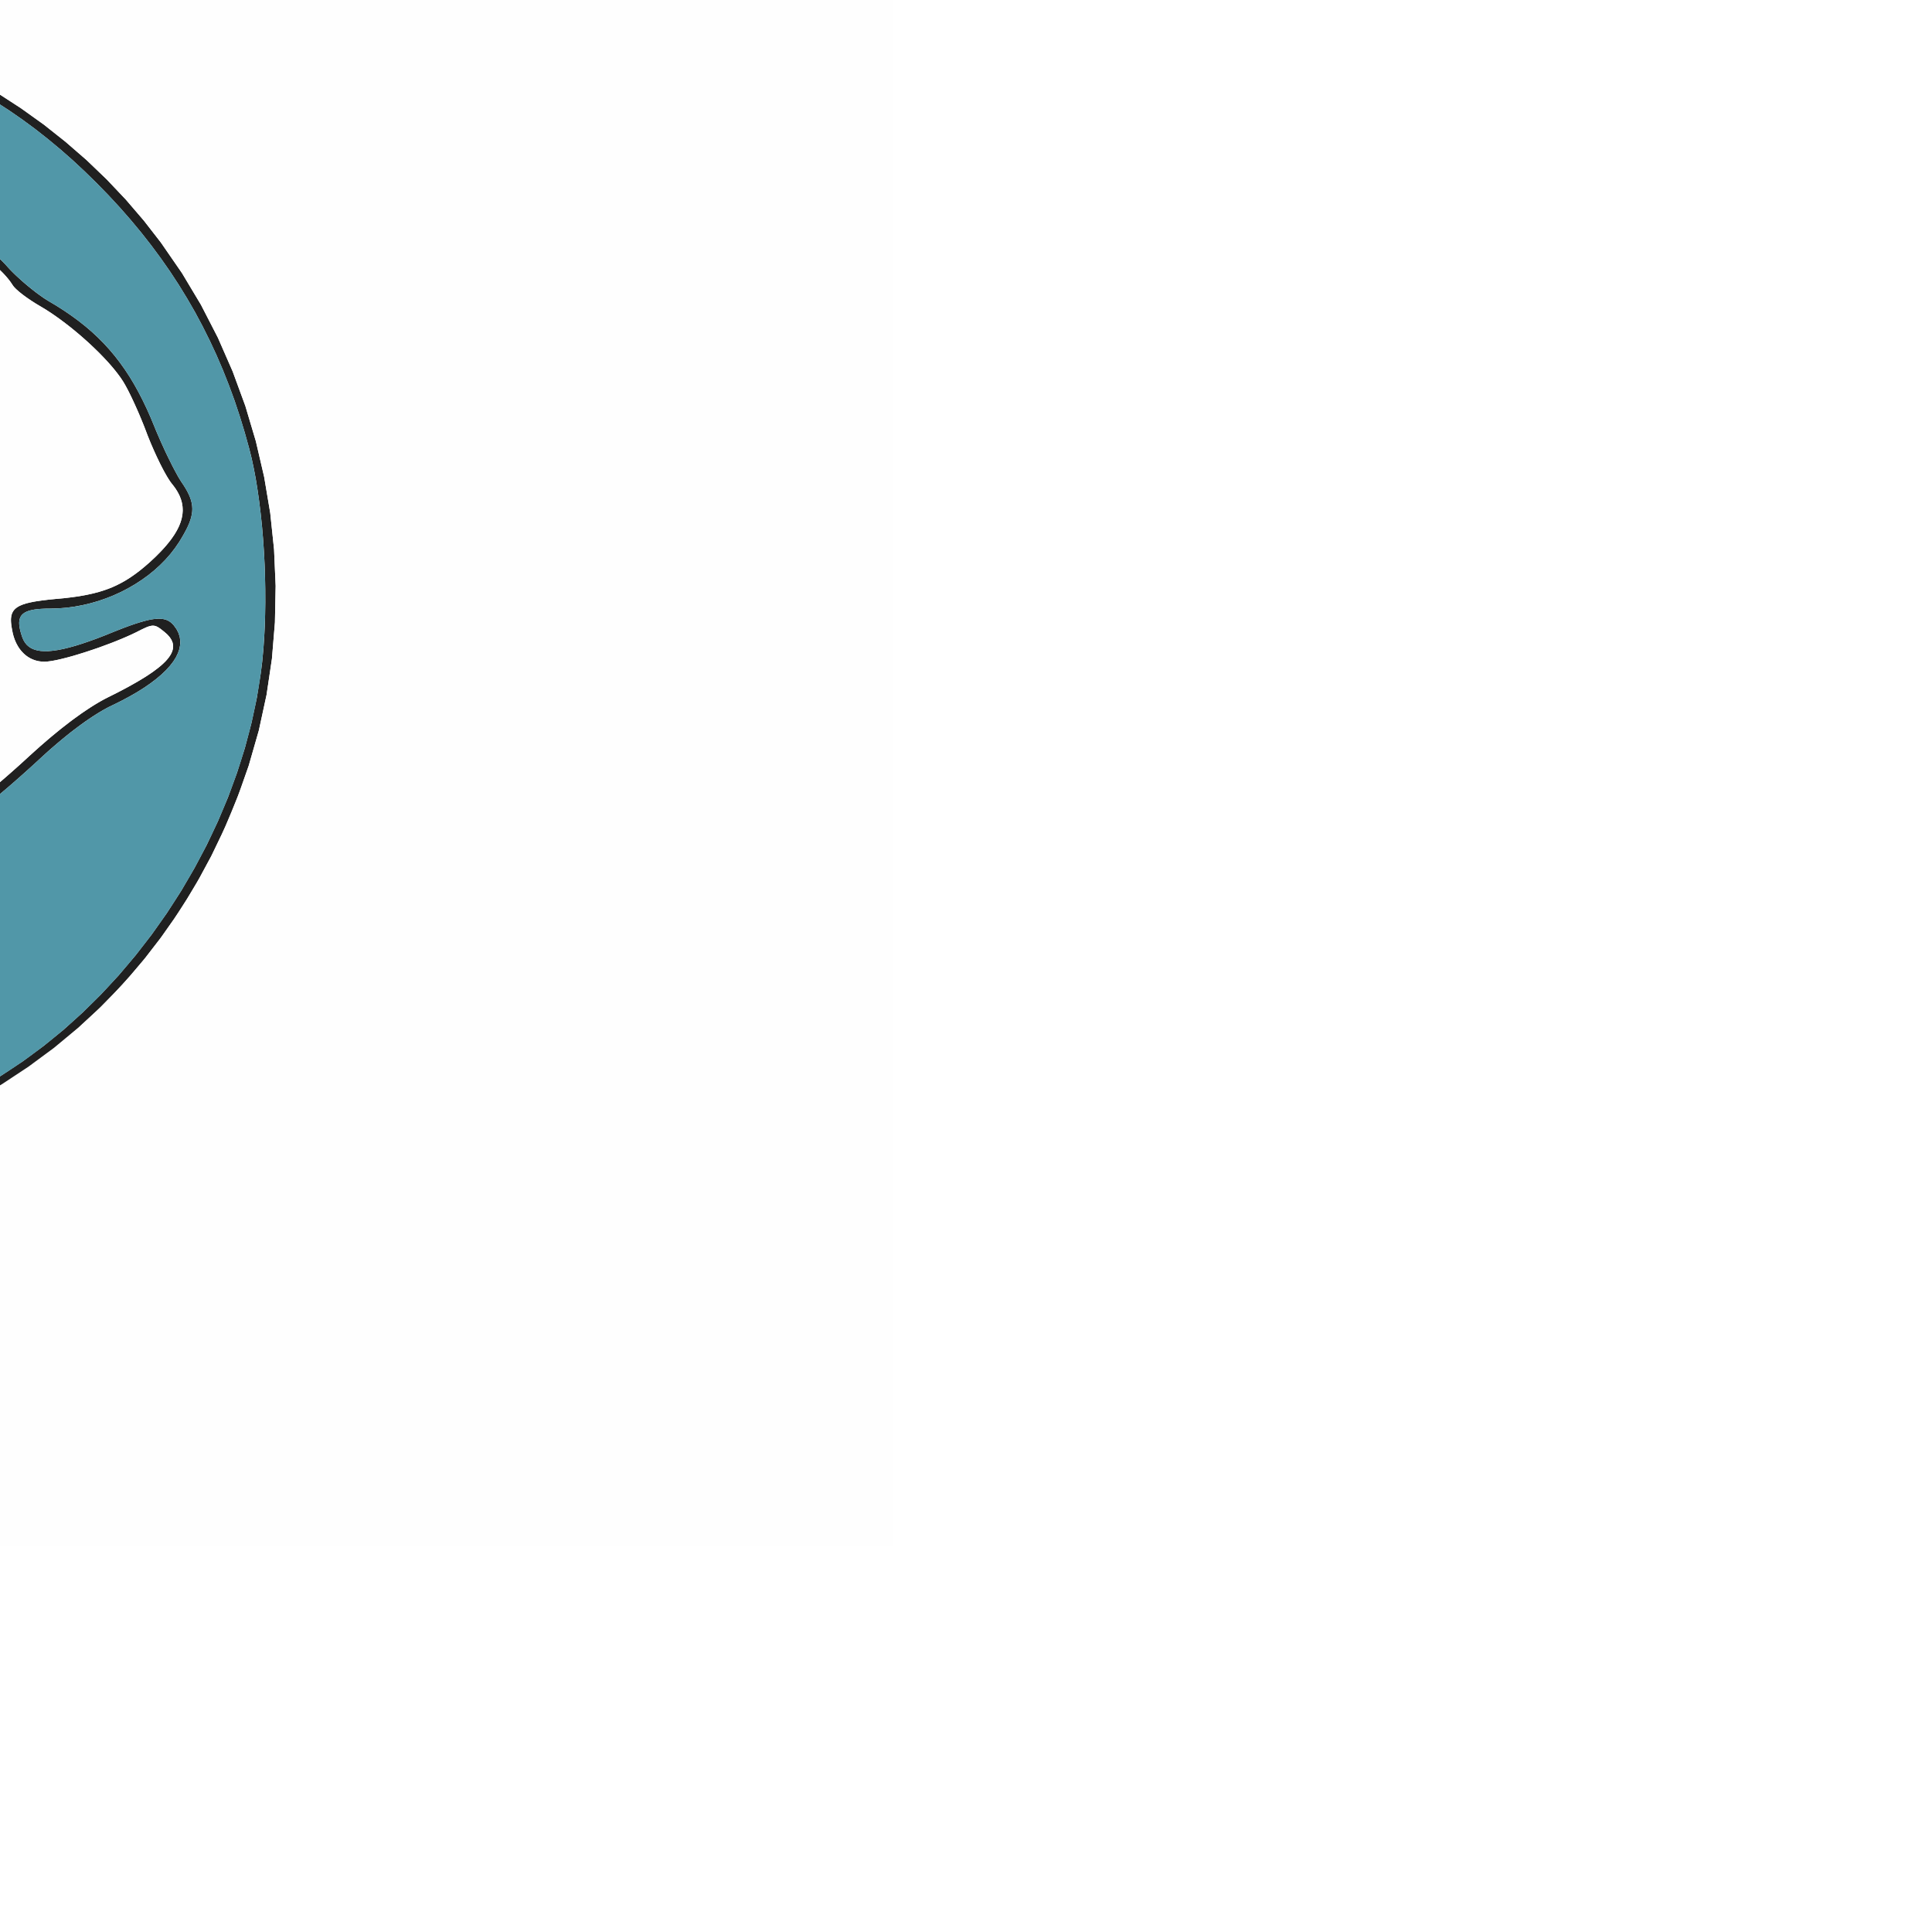
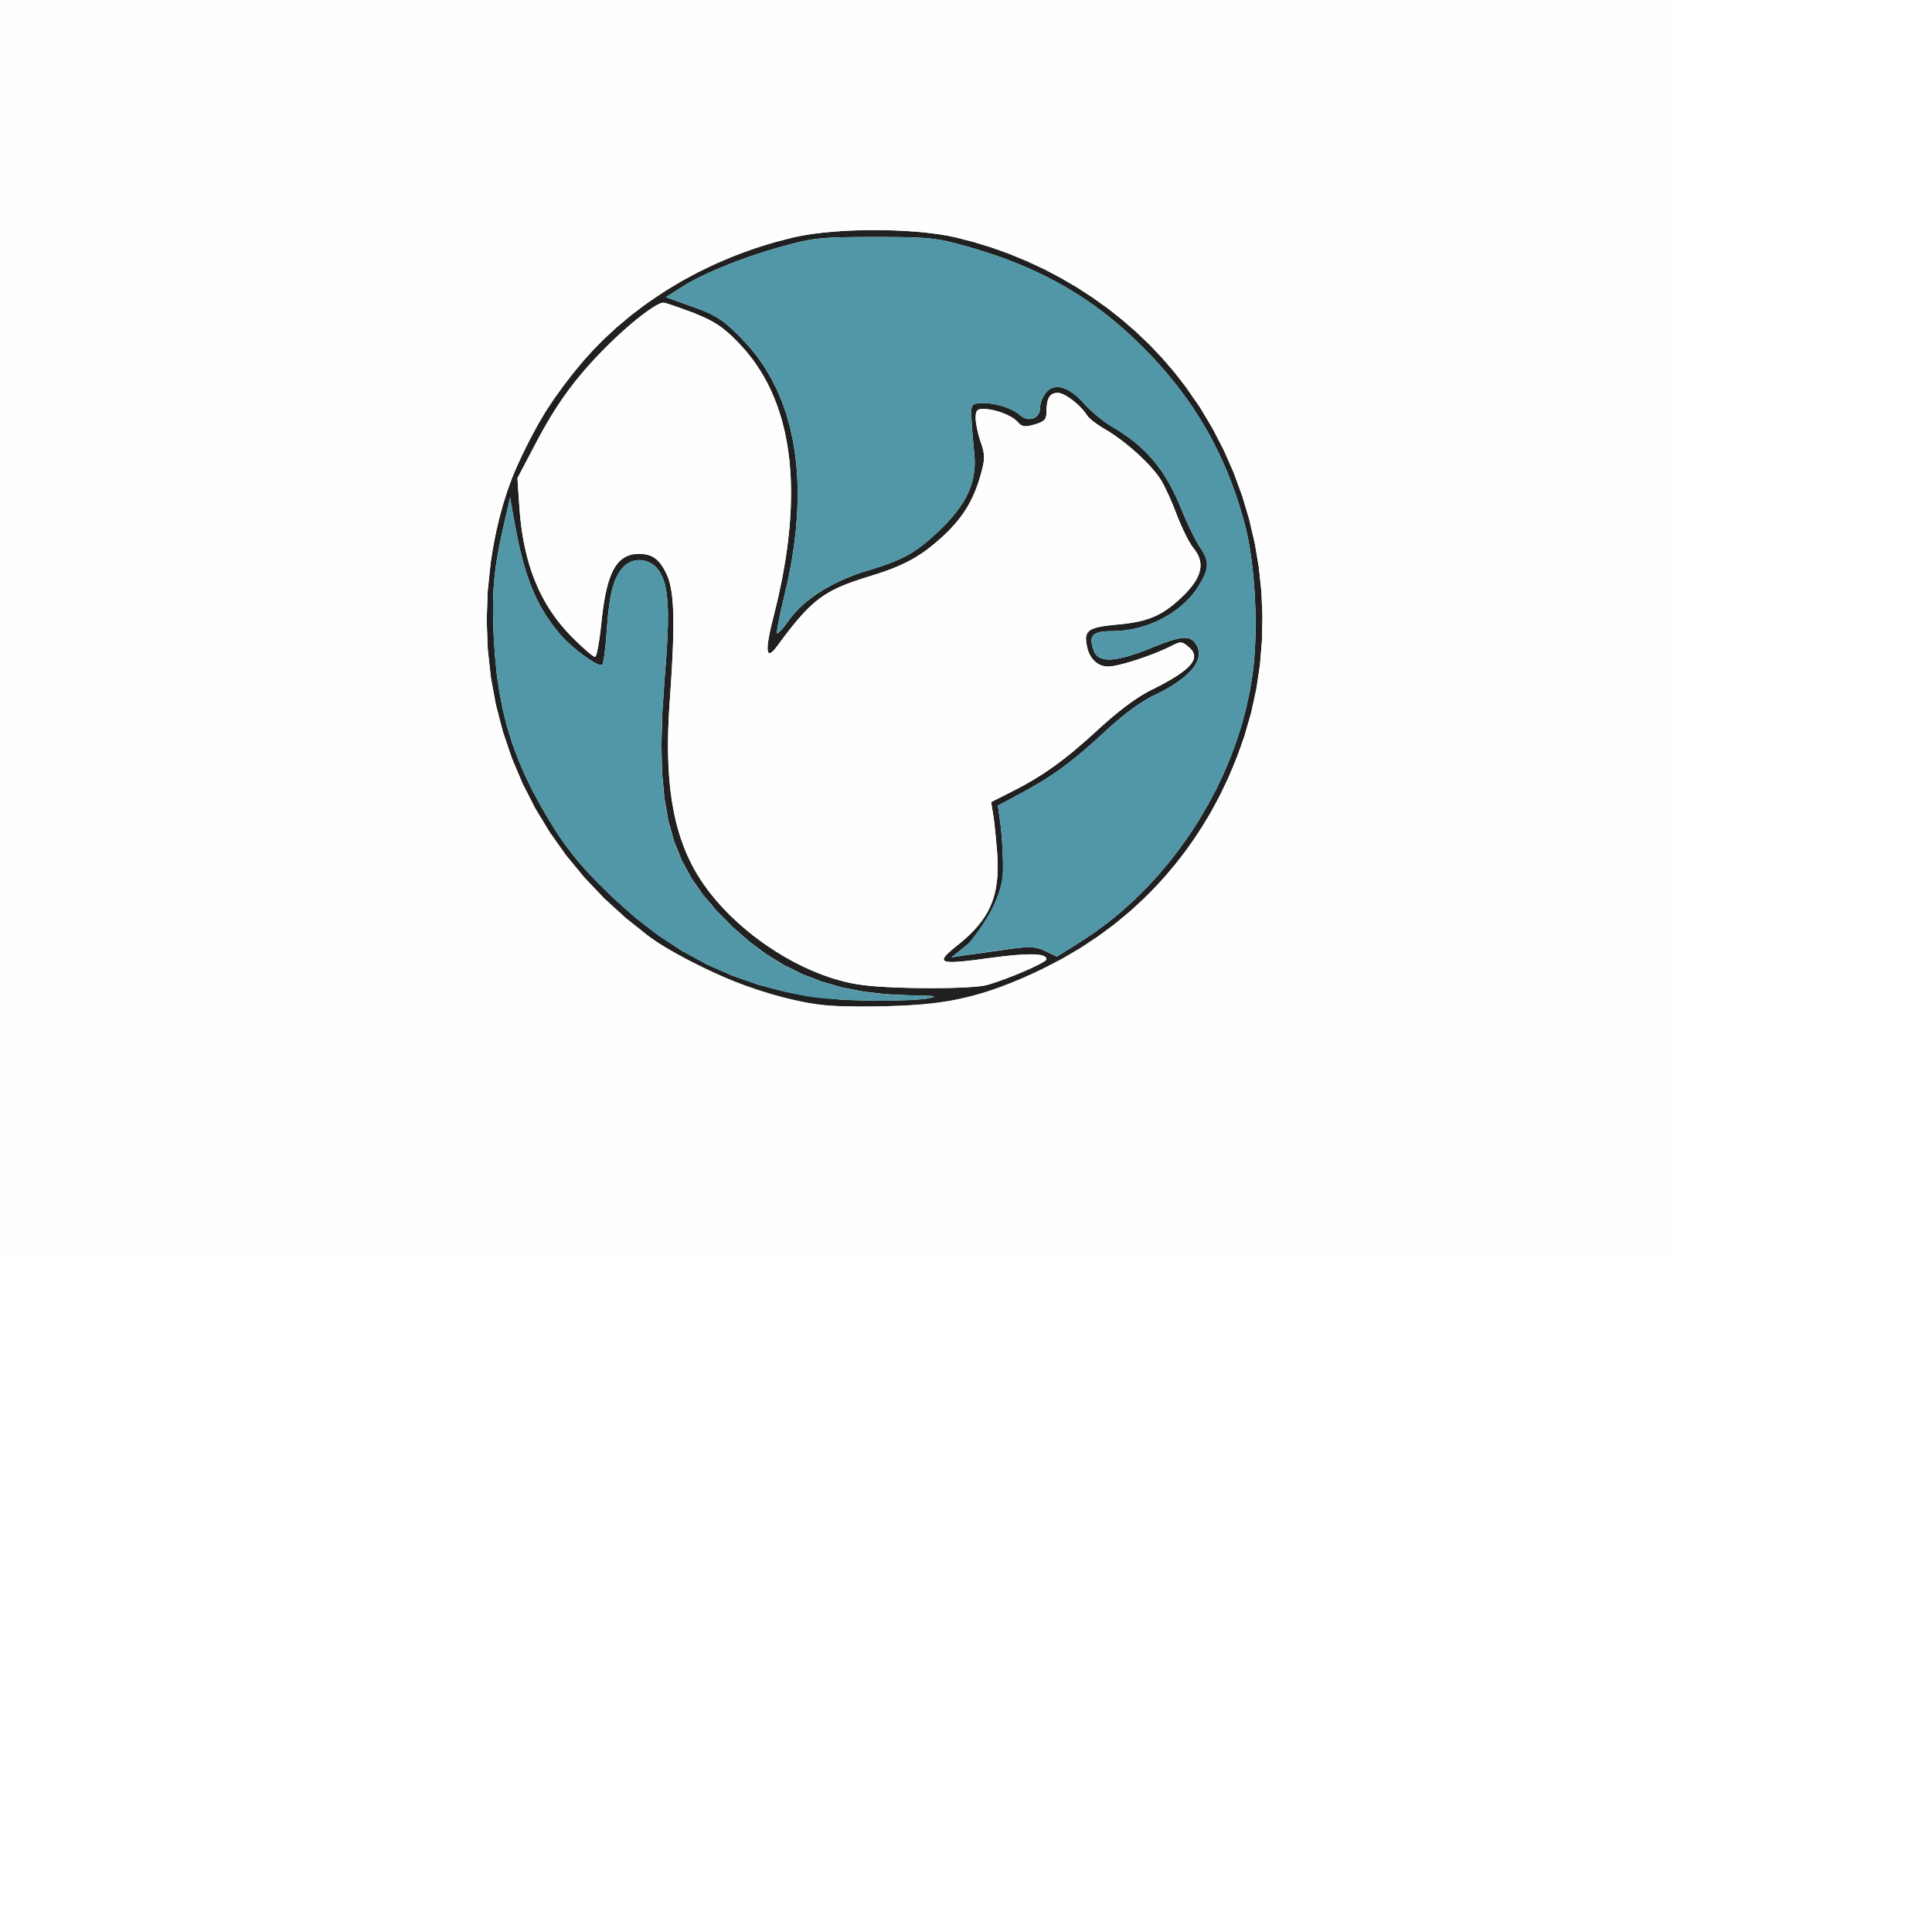
- <svg xmlns="http://www.w3.org/2000/svg" xmlns:xlink="http://www.w3.org/1999/xlink" version="1.1" preserveAspectRatio="xMidYMid meet" viewBox="335 70 400 400">
+ <svg xmlns="http://www.w3.org/2000/svg" xmlns:xlink="http://www.w3.org/1999/xlink" version="1.1" preserveAspectRatio="xMidYMid meet" viewBox="0 0 600 600">
  <defs>
    <path d="M280.77 71.7L284.32 71.94 287.73 72.26 290.95 72.66 293.96 73.14 296.7 73.7 302.42 75.17 308.05 76.9 313.57 78.89 318.99 81.13 324.29 83.6 329.45 86.31 334.47 89.25 339.34 92.41 344.05 95.78 348.58 99.37 352.93 103.15 357.09 107.14 361.04 111.31 364.78 115.67 368.3 120.2 372.67 126.53 376.61 133.11 380.11 139.91 383.17 146.9 385.8 154.06 387.97 161.35 389.69 168.74 390.95 176.22 391.74 183.75 392.07 191.31 391.92 198.87 391.3 206.39 390.19 213.85 388.59 221.23 386.5 228.5 384.22 234.93 381.65 241.15 378.8 247.16 375.67 252.94 372.26 258.5 368.58 263.83 364.63 268.93 360.41 273.79 355.92 278.42 351.17 282.8 346.17 286.95 340.9 290.84 335.39 294.48 329.62 297.87 323.6 301 320.27 302.59 317.07 304.03 313.97 305.34 310.94 306.51 307.96 307.56 305 308.49 302.03 309.31 299.03 310.02 295.98 310.63 292.84 311.14 289.6 311.57 286.22 311.91 282.67 312.17 278.94 312.37 275 312.5 273.29 312.53 271.56 312.56 269.84 312.57 268.13 312.58 266.44 312.57 264.79 312.55 263.2 312.53 261.67 312.49 260.22 312.45 258.86 312.4 257.61 312.33 256.47 312.26 255.46 312.18 254.6 312.1 253.9 312 250.31 311.36 246.64 310.57 242.9 309.64 239.13 308.58 235.34 307.39 231.55 306.09 227.8 304.69 224.09 303.19 220.46 301.6 216.93 299.94 213.52 298.21 210.24 296.42 207.13 294.59 204.21 292.71 201.5 290.8 194.3 285.08 187.61 278.97 181.46 272.49 175.84 265.68 170.77 258.54 166.26 251.11 162.32 243.4 158.95 235.44 156.18 227.25 154 218.86 152.42 210.28 151.47 201.55 151.14 192.67 151.45 183.68 152.4 174.6 153.15 169.92 154.05 165.34 155.11 160.87 156.32 156.49 157.69 152.2 159.22 147.98 160.92 143.84 162.8 139.75 164.85 135.72 167.08 131.73 169.5 127.78 172.11 123.86 174.91 119.97 177.9 116.08 181.1 112.2 184.35 108.58 187.8 105.08 191.44 101.71 195.27 98.47 199.28 95.37 203.44 92.43 207.76 89.64 212.22 87.01 216.81 84.54 221.52 82.26 226.34 80.16 231.26 78.24 236.27 76.52 241.35 75.01 246.5 73.7 249.23 73.14 252.21 72.66 255.43 72.26 258.82 71.94 262.36 71.7 266 71.54 269.7 71.46 273.42 71.46 277.13 71.54 280.77 71.7ZM157.6 158.01L157.39 158.94 157.21 159.75 156.92 161.01 156.75 161.79 156.7 162 155.79 166.01 155.02 169.7 154.4 173.14 153.9 176.42 153.54 179.61 153.29 182.79 153.15 186.04 153.11 189.44 153.16 193.07 153.3 197 153.67 203.24 154.25 209.15 155.06 214.78 156.1 220.19 157.4 225.41 158.96 230.51 160.8 235.53 162.92 240.51 165.35 245.52 168.1 250.6 170.11 254.02 172.02 257.14 173.9 260.02 175.8 262.72 177.76 265.31 179.85 267.86 182.11 270.42 184.61 273.08 187.39 275.88 190.5 278.9 197.39 285.04 204.5 290.51 211.84 295.32 219.44 299.46 227.3 302.95 235.44 305.79 243.86 307.99 252.59 309.56 261.63 310.49 271 310.8 273.09 310.79 275.18 310.77 277.24 310.72 279.24 310.67 281.15 310.6 282.92 310.52 284.53 310.43 285.93 310.33 287.1 310.22 288 310.1 289 309.9 289.69 309.74 290.08 309.59 290.12 309.47 289.83 309.38 289.16 309.29 288.11 309.23 286.66 309.18 284.8 309.13 282.5 309.1 275.1 308.75 268.11 307.94 261.5 306.65 255.22 304.86 249.25 302.56 243.54 299.74 238.06 296.38 232.77 292.46 227.63 287.97 222.6 282.9 218.32 277.87 214.7 272.68 211.72 267.19 209.35 261.29 207.56 254.88 206.33 247.81 205.62 239.99 205.42 231.3 205.68 221.6 206.4 210.8 206.89 204.53 207.23 199.04 207.42 194.29 207.44 190.2 207.29 186.73 206.97 183.79 206.47 181.35 205.8 179.32 204.94 177.66 203.9 176.3 202.92 175.41 201.85 174.74 200.71 174.27 199.54 174 198.35 173.94 197.18 174.08 196.04 174.41 194.96 174.95 193.97 175.68 193.1 176.6 192.31 177.71 191.61 178.92 191 180.25 190.47 181.75 190 183.45 189.59 185.39 189.24 187.61 188.93 190.14 188.65 193.03 188.4 196.3 188.27 197.89 188.14 199.42 188 200.85 187.85 202.17 187.7 203.35 187.55 204.38 187.4 205.23 187.26 205.88 187.13 206.31 187 206.5 186.4 206.53 185.44 206.19 184.19 205.52 182.72 204.59 181.11 203.45 179.43 202.15 177.76 200.75 176.16 199.31 174.72 197.87 173.5 196.5 171.36 193.75 169.44 190.94 167.71 188.01 166.15 184.9 164.75 181.56 163.48 177.94 162.32 173.97 161.25 169.62 160.25 164.81 159.3 159.5 159.24 159.14 159.11 158.46 159.03 158 158.93 157.46 158.82 156.84 158.55 155.36 158.4 154.5 157.84 156.96 157.6 158.01ZM205.1 94.21L204.52 94.47 203.84 94.82 203.09 95.27 202.26 95.8 201.37 96.4 200.42 97.08 199.42 97.84 198.37 98.65 197.28 99.53 196.16 100.46 195.01 101.44 193.84 102.47 192.65 103.54 191.46 104.64 190.26 105.77 189.08 106.92 187.9 108.1 186.44 109.59 185.04 111.06 183.69 112.52 182.39 113.97 181.13 115.42 179.91 116.88 178.72 118.34 177.57 119.82 176.44 121.32 175.34 122.84 174.26 124.4 173.19 125.99 172.14 127.62 171.1 129.3 170.07 131.03 169.03 132.82 167.99 134.68 166.95 136.6 165.9 138.6 160.7 148.5 161.3 157.5 161.52 160.22 161.81 162.87 162.16 165.44 162.59 167.93 163.08 170.36 163.64 172.71 164.26 175 164.96 177.22 165.74 179.37 166.58 181.46 167.5 183.5 168.49 185.47 169.56 187.38 170.71 189.25 171.93 191.05 173.23 192.81 174.6 194.52 176.06 196.18 177.6 197.8 178.13 198.33 178.66 198.85 179.19 199.36 179.7 199.85 180.2 200.32 180.69 200.77 181.16 201.2 181.61 201.61 182.04 201.99 182.45 202.35 182.84 202.68 183.2 202.97 183.53 203.23 183.83 203.46 184.1 203.65 184.33 203.8 184.53 203.91 184.68 203.98 184.8 204 184.88 203.96 184.97 203.84 185.06 203.65 185.16 203.38 185.27 203.05 185.37 202.65 185.48 202.19 185.59 201.67 185.71 201.09 185.82 200.47 185.93 199.79 186.05 199.07 186.16 198.3 186.28 197.5 186.39 196.66 186.5 195.79 186.6 194.88 186.7 193.95 186.8 193 187.07 190.65 187.36 188.46 187.68 186.42 188.03 184.54 188.42 182.8 188.84 181.21 189.3 179.76 189.8 178.45 190.34 177.27 190.92 176.22 191.55 175.29 192.23 174.49 192.96 173.81 193.74 173.24 194.58 172.78 195.47 172.44 196.42 172.19 197.43 172.05 198.5 172 199.15 172.02 199.77 172.06 200.35 172.14 200.92 172.25 201.45 172.4 201.97 172.58 202.46 172.8 202.93 173.05 203.38 173.35 203.82 173.69 204.23 174.06 204.64 174.48 205.03 174.94 205.41 175.45 205.78 176.01 206.14 176.61 206.5 177.25 206.85 177.95 207.2 178.7 207.55 179.58 207.86 180.54 208.13 181.6 208.38 182.77 208.58 184.04 208.76 185.43 208.9 186.95 209 188.6 209.08 190.39 209.12 192.33 209.12 194.42 209.1 196.68 209.04 199.11 208.94 201.71 208.82 204.51 208.66 207.5 208.47 210.69 208.25 214.08 208 217.7 207.75 221.49 207.58 225.15 207.48 228.68 207.45 232.1 207.51 235.4 207.63 238.59 207.84 241.67 208.12 244.64 208.48 247.51 208.92 250.29 209.43 252.97 210.03 255.56 210.71 258.07 211.47 260.49 212.31 262.83 213.23 265.1 214.24 267.3 215.33 269.43 216.5 271.5 218.21 274.17 220.11 276.79 222.18 279.36 224.41 281.87 226.78 284.31 229.29 286.67 231.92 288.94 234.66 291.12 237.48 293.19 240.39 295.13 243.36 296.96 246.38 298.65 249.43 300.19 252.52 301.58 255.61 302.81 258.69 303.86 261.77 304.74 264.8 305.42 267.8 305.9 269.46 306.09 271.34 306.27 273.39 306.42 275.6 306.55 277.93 306.66 280.35 306.74 282.83 306.81 285.34 306.85 287.85 306.87 290.34 306.87 292.76 306.85 295.1 306.81 297.33 306.74 299.4 306.66 301.29 306.55 302.98 306.42 304.43 306.27 305.61 306.09 306.5 305.9 307.53 305.6 308.64 305.25 309.82 304.86 311.06 304.42 312.33 303.95 313.62 303.46 314.92 302.95 316.2 302.43 317.46 301.9 318.68 301.38 319.83 300.86 320.91 300.36 321.9 299.89 322.78 299.44 323.54 299.03 324.15 298.66 324.61 298.35 324.9 298.09 325 297.9 324.95 297.61 324.81 297.36 324.58 297.13 324.25 296.94 323.82 296.77 323.3 296.64 322.68 296.53 321.97 296.45 321.16 296.4 320.24 296.38 319.23 296.39 318.12 296.43 316.91 296.5 315.6 296.59 314.18 296.72 312.67 296.87 311.05 297.05 309.33 297.26 307.5 297.5 305.12 297.83 302.98 298.11 301.06 298.34 299.36 298.52 297.88 298.65 296.61 298.73 295.55 298.76 294.68 298.72 294.01 298.63 293.53 298.48 293.23 298.26 293.11 297.98 293.17 297.63 293.39 297.21 293.77 296.72 294.3 296.15 294.99 295.51 295.83 294.8 296.8 294 298.41 292.7 299.91 291.41 301.28 290.12 302.54 288.84 303.69 287.54 304.73 286.24 305.67 284.91 306.5 283.56 307.23 282.17 307.87 280.74 308.41 279.27 308.86 277.75 309.22 276.17 309.5 274.52 309.69 272.81 309.81 271.01 309.84 269.13 309.81 267.17 309.7 265.1 309.64 264.35 309.57 263.59 309.5 262.82 309.44 262.05 309.37 261.28 309.3 260.52 309.23 259.76 309.16 259.02 309.09 258.29 309.01 257.59 308.94 256.91 308.87 256.25 308.8 255.63 308.73 255.04 308.66 254.5 308.6 254 308.53 253.55 308.46 253.15 308.4 252.8 307.8 249.1 314.1 245.9 315.6 245.14 317.05 244.37 318.48 243.59 319.87 242.8 321.25 241.99 322.61 241.15 323.95 240.29 325.29 239.4 326.63 238.48 327.97 237.51 329.32 236.51 330.69 235.46 332.08 234.36 333.49 233.2 334.93 231.99 336.4 230.72 337.92 229.38 339.49 227.98 341.1 226.5 342.06 225.63 343.01 224.78 343.96 223.95 344.89 223.14 345.82 222.36 346.73 221.61 347.63 220.88 348.53 220.18 349.4 219.5 350.27 218.85 351.12 218.24 351.95 217.65 352.77 217.09 353.57 216.56 354.36 216.06 355.12 215.6 355.87 215.16 356.59 214.76 357.3 214.4 359.24 213.43 361.03 212.49 362.66 211.59 364.14 210.73 365.46 209.91 366.64 209.11 367.67 208.34 368.55 207.61 369.29 206.9 369.88 206.21 370.33 205.54 370.64 204.9 370.81 204.27 370.84 203.67 370.74 203.07 370.5 202.49 370.13 201.92 369.63 201.36 369 200.8 368.68 200.55 368.39 200.32 368.13 200.12 367.88 199.95 367.64 199.81 367.42 199.7 367.19 199.62 366.97 199.56 366.74 199.54 366.51 199.54 366.25 199.58 365.98 199.64 365.69 199.73 365.37 199.85 365.02 200 364.63 200.18 364.2 200.39 363.73 200.63 363.2 200.9 362.26 201.35 361.26 201.8 360.21 202.25 359.11 202.7 357.98 203.15 356.82 203.58 355.65 204.01 354.47 204.42 353.3 204.81 352.15 205.18 351.03 205.53 349.94 205.85 348.9 206.13 347.91 206.38 346.99 206.6 346.15 206.77 345.4 206.89 344.75 206.97 344.2 207 343.67 206.98 343.15 206.92 342.65 206.82 342.17 206.68 341.7 206.5 341.25 206.28 340.82 206.03 340.41 205.74 340.02 205.41 339.66 205.05 339.31 204.66 338.99 204.24 338.7 203.78 338.43 203.29 338.18 202.77 337.97 202.22 337.78 201.64 337.63 201.03 337.5 200.4 337.38 199.7 337.3 199.06 337.26 198.48 337.28 197.94 337.36 197.45 337.49 197.01 337.69 196.61 337.95 196.25 338.29 195.93 338.7 195.63 339.2 195.37 339.78 195.14 340.45 194.92 341.22 194.74 342.08 194.56 343.05 194.41 344.12 194.26 345.3 194.13 346.6 194 348.06 193.87 349.43 193.71 350.74 193.54 351.97 193.34 353.14 193.12 354.25 192.87 355.31 192.6 356.32 192.29 357.29 191.96 358.23 191.59 359.13 191.18 360.01 190.73 360.88 190.25 361.73 189.72 362.58 189.15 363.42 188.54 364.27 187.88 365.13 187.16 366 186.4 367.09 185.39 368.08 184.4 368.98 183.44 369.78 182.5 370.49 181.59 371.1 180.7 371.62 179.82 372.05 178.97 372.38 178.13 372.62 177.3 372.77 176.49 372.83 175.69 372.79 174.9 372.67 174.12 372.45 173.35 372.15 172.58 371.75 171.82 371.27 171.06 370.7 170.3 370.49 170.04 370.26 169.72 370.02 169.37 369.76 168.96 369.5 168.52 369.22 168.04 368.94 167.53 368.65 166.99 368.36 166.42 368.06 165.83 367.77 165.21 367.47 164.59 367.17 163.94 366.88 163.29 366.59 162.63 366.3 161.97 366.03 161.31 365.76 160.65 365.5 160 365.26 159.35 365 158.68 364.74 158.01 364.46 157.33 364.18 156.65 363.9 155.97 363.61 155.3 363.32 154.64 363.03 153.99 362.74 153.36 362.46 152.75 362.18 152.16 361.91 151.6 361.64 151.07 361.39 150.57 361.14 150.12 360.91 149.7 360.7 149.33 360.5 149 359.99 148.22 359.39 147.41 358.73 146.57 358.01 145.71 357.22 144.82 356.38 143.93 355.5 143.02 354.57 142.12 353.62 141.21 352.63 140.32 351.62 139.43 350.6 138.57 349.56 137.73 348.52 136.92 347.49 136.15 346.46 135.41 345.45 134.72 344.46 134.08 343.5 133.5 343.06 133.24 342.62 132.98 342.2 132.72 341.78 132.45 341.37 132.18 340.97 131.91 340.58 131.64 340.21 131.38 339.86 131.12 339.52 130.86 339.21 130.61 338.91 130.37 338.64 130.13 338.4 129.91 338.18 129.7 337.99 129.5 337.83 129.32 337.7 129.15 337.6 129 337.26 128.49 336.88 127.97 336.46 127.46 336 126.94 335.52 126.43 335.01 125.93 334.49 125.44 333.95 124.97 333.4 124.52 332.85 124.09 332.3 123.69 331.75 123.33 331.22 123 330.7 122.71 330.2 122.46 329.72 122.27 329.28 122.12 328.87 122.03 328.5 122 328.12 122.01 327.76 122.06 327.43 122.13 327.12 122.23 326.83 122.37 326.56 122.53 326.32 122.73 326.1 122.96 325.9 123.23 325.73 123.53 325.57 123.86 325.43 124.24 325.31 124.64 325.22 125.09 325.14 125.57 325.08 126.09 325.03 126.66 325.01 127.26 325 127.9 324.99 128.25 324.98 128.58 324.95 128.88 324.9 129.16 324.84 129.42 324.76 129.66 324.67 129.88 324.55 130.09 324.4 130.28 324.24 130.46 324.05 130.64 323.83 130.8 323.58 130.95 323.3 131.1 322.99 131.24 322.65 131.38 322.27 131.52 321.85 131.66 321.4 131.8 320.92 131.93 320.47 132.05 320.06 132.15 319.68 132.23 319.33 132.3 319.02 132.34 318.72 132.37 318.45 132.38 318.2 132.36 317.96 132.33 317.73 132.28 317.52 132.21 317.32 132.11 317.12 132 316.92 131.86 316.72 131.71 316.52 131.53 316.32 131.33 316.1 131.1 315.79 130.77 315.42 130.44 315.01 130.12 314.55 129.8 314.05 129.5 313.51 129.2 312.95 128.91 312.35 128.64 311.74 128.39 311.11 128.14 310.46 127.92 309.81 127.72 309.16 127.54 308.5 127.38 307.85 127.25 307.21 127.14 306.59 127.06 305.98 127.02 305.4 127 305.1 127 304.82 127.02 304.57 127.04 304.34 127.08 304.13 127.13 303.95 127.19 303.78 127.27 303.64 127.37 303.51 127.49 303.4 127.62 303.3 127.77 303.22 127.95 303.16 128.15 303.1 128.37 303.06 128.62 303.03 128.9 303.01 129.2 303 129.54 303 129.9 303.01 130.17 303.02 130.46 303.05 130.77 303.09 131.1 303.13 131.45 303.19 131.82 303.26 132.2 303.33 132.59 303.41 133 303.49 133.41 303.59 133.82 303.69 134.24 303.79 134.66 303.9 135.08 304.01 135.5 304.13 135.91 304.25 136.32 304.37 136.71 304.5 137.1 304.7 137.64 304.87 138.15 305.03 138.64 305.16 139.12 305.28 139.57 305.38 140.01 305.46 140.44 305.52 140.86 305.56 141.28 305.58 141.69 305.59 142.11 305.58 142.53 305.55 142.95 305.5 143.39 305.43 143.83 305.35 144.3 305.25 144.78 305.13 145.28 305 145.8 304.64 147.16 304.26 148.48 303.86 149.76 303.44 150.99 302.98 152.18 302.5 153.34 301.99 154.46 301.46 155.55 300.89 156.62 300.28 157.65 299.64 158.67 298.97 159.66 298.25 160.64 297.5 161.61 296.71 162.56 295.87 163.5 295 164.44 294.07 165.37 293.1 166.3 291.96 167.33 290.86 168.29 289.77 169.2 288.7 170.06 287.63 170.86 286.57 171.63 285.49 172.35 284.39 173.03 283.27 173.68 282.12 174.31 280.93 174.91 279.68 175.49 278.39 176.05 277.03 176.6 275.59 177.14 274.08 177.68 272.49 178.21 270.79 178.75 269 179.3 266.99 179.94 265.12 180.57 263.37 181.21 261.74 181.86 260.21 182.53 258.76 183.24 257.38 184 256.05 184.81 254.78 185.69 253.53 186.65 252.3 187.7 251.07 188.85 249.83 190.11 248.57 191.49 247.26 193.01 245.91 194.66 244.49 196.47 242.99 198.45 241.4 200.6 240.86 201.31 240.37 201.88 239.93 202.32 239.55 202.63 239.22 202.8 238.95 202.85 238.73 202.75 238.56 202.53 238.45 202.17 238.39 201.67 238.38 201.05 238.43 200.29 238.54 199.39 238.69 198.36 238.91 197.2 239.17 195.9 239.49 194.47 239.87 192.9 240.3 191.2 241.75 185.17 242.97 179.31 243.97 173.61 244.73 168.09 245.27 162.73 245.58 157.54 245.67 152.52 245.53 147.68 245.16 143.01 244.56 138.51 243.74 134.19 242.69 130.05 241.41 126.08 239.91 122.3 238.18 118.69 236.22 115.27 234.04 112.03 231.63 108.97 229 106.1 228.27 105.37 227.58 104.69 226.91 104.05 226.25 103.45 225.62 102.9 224.99 102.38 224.36 101.89 223.73 101.43 223.1 100.99 222.45 100.57 221.78 100.17 221.1 99.78 220.38 99.4 219.63 99.02 218.84 98.65 218.01 98.27 217.13 97.89 216.19 97.5 215.2 97.1 214.49 96.83 213.8 96.57 213.11 96.32 212.44 96.08 211.79 95.84 211.15 95.61 210.54 95.4 209.96 95.19 209.4 95 208.88 94.83 208.39 94.66 207.93 94.52 207.52 94.38 207.14 94.27 206.82 94.18 206.53 94.1 206.3 94.05 206.12 94.01 206 94 205.6 94.05 205.1 94.21ZM266.81 73.61L264.75 73.63 262.87 73.66 261.14 73.7 259.55 73.75 258.09 73.81 256.72 73.89 255.45 73.99 254.24 74.11 253.09 74.25 251.98 74.41 250.88 74.6 249.79 74.81 248.69 75.05 247.56 75.31 246.37 75.61 245.13 75.94 243.8 76.3 241.9 76.82 239.98 77.38 238.05 77.96 236.12 78.57 234.2 79.21 232.29 79.86 230.4 80.54 228.54 81.23 226.71 81.93 224.92 82.65 223.18 83.37 221.5 84.1 219.87 84.82 218.32 85.55 216.84 86.28 215.44 87 214.13 87.71 212.91 88.41 211.8 89.1 206.8 92.3 215.2 95.3 216.29 95.7 217.31 96.08 218.26 96.46 219.14 96.82 219.97 97.19 220.75 97.55 221.49 97.93 222.19 98.32 222.88 98.73 223.54 99.16 224.2 99.61 224.86 100.11 225.53 100.64 226.21 101.21 226.91 101.83 227.64 102.51 228.41 103.24 229.23 104.04 230.1 104.9 232.74 107.74 235.17 110.75 237.39 113.94 239.39 117.3 241.18 120.83 242.76 124.52 244.12 128.37 245.26 132.38 246.19 136.54 246.9 140.85 247.4 145.31 247.67 149.9 247.72 154.64 247.56 159.52 247.17 164.52 246.56 169.66 245.73 174.92 244.68 180.3 243.4 185.8 243.18 186.69 242.98 187.57 242.78 188.43 242.59 189.26 242.41 190.06 242.24 190.84 242.09 191.58 241.94 192.29 241.81 192.96 241.69 193.58 241.59 194.16 241.5 194.69 241.42 195.16 241.36 195.58 241.31 195.93 241.29 196.23 241.27 196.46 241.28 196.61 241.3 196.7 241.36 196.71 241.44 196.7 241.54 196.64 241.66 196.56 241.8 196.45 241.96 196.31 242.14 196.14 242.33 195.95 242.53 195.73 242.75 195.49 242.98 195.23 243.22 194.94 243.47 194.64 243.72 194.32 243.99 193.99 244.26 193.63 244.54 193.27 244.82 192.89 245.1 192.5 245.86 191.5 246.69 190.51 247.58 189.54 248.53 188.59 249.54 187.66 250.61 186.75 251.73 185.86 252.91 185 254.14 184.16 255.42 183.35 256.75 182.56 258.12 181.8 259.53 181.08 260.99 180.38 262.48 179.71 264.01 179.08 265.58 178.49 267.17 177.92 268.8 177.4 270.63 176.84 272.33 176.31 273.91 175.78 275.39 175.26 276.77 174.75 278.07 174.22 279.3 173.69 280.46 173.14 281.57 172.57 282.64 171.97 283.68 171.34 284.7 170.66 285.71 169.94 286.73 169.16 287.75 168.33 288.8 167.44 289.89 166.47 291.02 165.43 292.2 164.3 293.48 163.01 294.67 161.75 295.78 160.49 296.8 159.25 297.73 158.02 298.58 156.79 299.35 155.57 300.04 154.35 300.64 153.13 301.17 151.9 301.61 150.66 301.98 149.42 302.27 148.16 302.49 146.89 302.64 145.6 302.71 144.29 302.71 142.95 302.64 141.59 302.5 140.2 302.45 139.7 302.4 139.18 302.35 138.63 302.3 138.08 302.25 137.51 302.2 136.93 302.15 136.34 302.1 135.76 302.05 135.17 302 134.58 301.96 134.01 301.91 133.44 301.87 132.88 301.83 132.34 301.8 131.82 301.77 131.33 301.74 130.86 301.72 130.41 301.7 130 301.67 129.37 301.65 128.8 301.64 128.29 301.64 127.83 301.66 127.42 301.69 127.06 301.74 126.75 301.8 126.48 301.89 126.24 301.99 126.04 302.12 125.87 302.28 125.73 302.46 125.61 302.67 125.51 302.91 125.43 303.18 125.36 303.48 125.3 303.82 125.25 304.2 125.2 304.8 125.15 305.45 125.14 306.12 125.17 306.82 125.22 307.54 125.31 308.28 125.42 309.02 125.56 309.77 125.73 310.52 125.92 311.26 126.13 311.98 126.37 312.68 126.62 313.36 126.89 314.01 127.18 314.63 127.48 315.2 127.79 315.72 128.12 316.19 128.46 316.6 128.8 317.03 129.16 317.48 129.47 317.94 129.71 318.39 129.9 318.85 130.03 319.31 130.11 319.76 130.13 320.19 130.09 320.61 130.01 321.01 129.88 321.38 129.69 321.73 129.46 322.04 129.18 322.32 128.86 322.55 128.49 322.74 128.08 322.88 127.63 322.97 127.13 323 126.6 323.01 126.39 323.03 126.16 323.06 125.93 323.1 125.69 323.16 125.44 323.22 125.18 323.3 124.92 323.38 124.66 323.47 124.39 323.58 124.13 323.69 123.87 323.81 123.61 323.93 123.35 324.06 123.1 324.2 122.86 324.34 122.63 324.49 122.41 324.64 122.2 324.8 122 325.23 121.52 325.69 121.11 326.17 120.78 326.69 120.52 327.23 120.34 327.8 120.23 328.39 120.2 329.01 120.24 329.64 120.35 330.29 120.54 330.96 120.8 331.64 121.13 332.34 121.53 333.04 122 333.76 122.54 334.49 123.15 335.22 123.83 335.96 124.58 336.7 125.4 337.04 125.77 337.41 126.15 337.8 126.54 338.21 126.94 338.64 127.34 339.08 127.74 339.53 128.15 339.99 128.55 340.46 128.95 340.94 129.35 341.41 129.73 341.89 130.11 342.36 130.48 342.83 130.83 343.29 131.16 343.74 131.48 344.17 131.78 344.6 132.05 345 132.3 346.68 133.3 348.29 134.33 349.82 135.38 351.28 136.45 352.68 137.56 354.01 138.7 355.28 139.88 356.49 141.1 357.65 142.37 358.76 143.69 359.82 145.06 360.84 146.49 361.82 147.98 362.76 149.54 363.66 151.16 364.53 152.85 365.38 154.62 366.2 156.47 367 158.4 367.27 159.07 367.56 159.75 367.86 160.44 368.16 161.13 368.47 161.83 368.79 162.52 369.1 163.21 369.42 163.89 369.74 164.55 370.06 165.2 370.37 165.82 370.67 166.43 370.97 167 371.26 167.55 371.54 168.06 371.8 168.54 372.05 168.97 372.29 169.36 372.5 169.7 372.98 170.41 373.4 171.08 373.77 171.73 374.08 172.35 374.34 172.96 374.54 173.55 374.69 174.13 374.78 174.71 374.82 175.28 374.8 175.87 374.72 176.46 374.59 177.07 374.4 177.71 374.16 178.36 373.86 179.05 373.5 179.77 373.09 180.53 372.62 181.34 372.1 182.2 371.23 183.47 370.28 184.7 369.24 185.88 368.12 187.01 366.94 188.08 365.68 189.1 364.36 190.05 362.98 190.95 361.55 191.78 360.07 192.55 358.54 193.25 356.98 193.87 355.39 194.42 353.76 194.89 352.12 195.28 350.45 195.59 348.78 195.82 347.09 195.95 345.4 196 344.48 196.01 343.63 196.05 342.86 196.11 342.17 196.19 341.55 196.31 341 196.45 340.52 196.63 340.11 196.84 339.76 197.09 339.48 197.37 339.26 197.7 339.11 198.06 339.01 198.47 338.97 198.92 338.99 199.41 339.07 199.96 339.19 200.55 339.37 201.2 339.6 201.9 339.85 202.5 340.16 203.03 340.53 203.49 340.97 203.88 341.47 204.21 342.05 204.46 342.69 204.65 343.4 204.77 344.19 204.82 345.05 204.81 346 204.72 347.02 204.57 348.13 204.35 349.32 204.06 350.59 203.71 351.96 203.28 353.41 202.79 354.96 202.23 356.6 201.6 358.08 201 359.44 200.46 360.7 199.97 361.86 199.54 362.93 199.17 363.91 198.86 364.81 198.6 365.63 198.39 366.38 198.24 367.06 198.14 367.67 198.1 368.23 198.1 368.74 198.16 369.2 198.26 369.62 198.41 370.01 198.62 370.36 198.86 370.69 199.16 371 199.5 371.54 200.25 371.94 201.03 372.2 201.83 372.32 202.65 372.3 203.48 372.15 204.34 371.85 205.2 371.43 206.08 370.87 206.97 370.18 207.86 369.36 208.76 368.41 209.67 367.33 210.58 366.13 211.49 364.81 212.4 363.36 213.31 361.79 214.21 360.1 215.11 358.3 216 357.67 216.3 357.02 216.64 356.34 217.02 355.64 217.43 354.93 217.87 354.19 218.34 353.44 218.84 352.67 219.37 351.89 219.93 351.1 220.51 350.31 221.11 349.5 221.73 348.69 222.38 347.87 223.05 347.06 223.73 346.24 224.43 345.42 225.14 344.61 225.86 343.8 226.6 342.12 228.15 340.52 229.6 338.98 230.97 337.51 232.26 336.1 233.47 334.73 234.62 333.39 235.7 332.09 236.73 330.82 237.7 329.56 238.64 328.31 239.53 327.06 240.39 325.8 241.22 324.53 242.04 323.24 242.84 321.92 243.62 320.56 244.41 319.16 245.2 317.7 246 309.9 250.2 310.7 255.9 310.76 256.41 310.83 256.97 310.89 257.57 310.95 258.21 311.01 258.88 311.07 259.59 311.12 260.31 311.18 261.06 311.23 261.83 311.27 262.6 311.32 263.39 311.36 264.18 311.39 264.97 311.42 265.76 311.45 266.54 311.47 267.31 311.49 268.06 311.5 268.79 311.5 269.5 311.47 271.13 311.39 272.71 311.25 274.24 311.05 275.71 310.8 277.14 310.48 278.53 310.11 279.87 309.67 281.16 309.17 282.42 308.61 283.64 307.99 284.83 307.3 285.97 306.55 287.09 305.72 288.18 304.84 289.23 303.88 290.26 302.86 291.26 301.76 292.24 300.6 293.2 295.5 297.3 299.5 296.7 299.88 296.65 300.31 296.59 300.79 296.52 301.33 296.45 301.9 296.37 302.52 296.29 303.17 296.19 303.85 296.1 304.56 296 305.29 295.9 306.05 295.79 306.82 295.68 307.6 295.57 308.39 295.46 309.18 295.35 309.97 295.24 310.76 295.12 311.53 295.01 312.3 294.9 313.48 294.74 314.56 294.59 315.55 294.47 316.45 294.37 317.28 294.28 318.03 294.22 318.73 294.18 319.36 294.16 319.95 294.17 320.49 294.19 321 294.23 321.49 294.3 321.95 294.39 322.4 294.5 322.84 294.64 323.29 294.79 323.74 294.97 324.21 295.17 324.7 295.4 328.2 297.1 335.4 292.6 339.76 289.71 344 286.58 348.12 283.23 352.09 279.65 355.91 275.88 359.58 271.92 363.08 267.78 366.41 263.48 369.55 259.04 372.5 254.46 375.25 249.75 377.8 244.94 380.12 240.03 382.22 235.04 384.08 229.97 385.7 224.86 387.06 219.7 388.17 214.51 389 209.3 389.28 207.07 389.5 204.73 389.68 202.32 389.81 199.82 389.89 197.27 389.93 194.68 389.92 192.05 389.87 189.4 389.78 186.75 389.64 184.1 389.46 181.48 389.24 178.89 388.97 176.36 388.67 173.88 388.33 171.48 387.96 169.17 387.54 166.96 387.09 164.86 386.6 162.9 385.66 159.52 384.65 156.21 383.57 152.96 382.4 149.77 381.16 146.64 379.84 143.56 378.44 140.55 376.96 137.58 375.4 134.66 373.75 131.8 372.02 128.98 370.21 126.21 368.3 123.48 366.31 120.79 364.23 118.14 362.06 115.53 359.8 112.95 357.45 110.41 355 107.9 352.52 105.47 350.02 103.14 347.47 100.9 344.89 98.76 342.27 96.7 339.61 94.74 336.89 92.86 334.12 91.07 331.3 89.35 328.41 87.72 325.46 86.16 322.44 84.68 319.35 83.27 316.19 81.93 312.95 80.66 309.62 79.45 306.2 78.31 302.7 77.22 299.1 76.2 297.77 75.84 296.53 75.51 295.36 75.22 294.23 74.96 293.14 74.73 292.06 74.52 290.98 74.34 289.88 74.19 288.74 74.06 287.55 73.95 286.28 73.86 284.93 73.78 283.47 73.72 281.88 73.68 280.16 73.65 278.27 73.62 276.22 73.61 273.96 73.6 271.5 73.6 269.05 73.6 266.81 73.61Z" id="a2ZqQzT3F7" />
    <path d="M0 390L0 0 520 0 520 390 0 390ZM266 71.54L262.36 71.7 258.82 71.94 255.43 72.26 252.21 72.66 249.23 73.14 246.5 73.7 240.3 75.3 234.23 77.19 228.3 79.35 222.52 81.78 216.9 84.47 211.45 87.42 206.17 90.62 201.08 94.07 196.19 97.75 191.5 101.66 187.03 105.8 182.78 110.16 178.78 114.74 175.01 119.52 171.5 124.5 170.4 126.22 169.27 128.07 168.12 130.04 166.95 132.11 165.79 134.26 164.64 136.45 163.5 138.68 162.4 140.92 161.35 143.15 160.34 145.34 159.4 147.49 158.54 149.56 157.76 151.53 157.08 153.38 156.5 155.1 156.23 156.02 155.95 157.04 155.66 158.16 155.36 159.35 155.06 160.62 154.75 161.95 154.45 163.32 154.15 164.73 153.86 166.17 153.57 167.61 153.3 169.06 153.05 170.49 152.81 171.9 152.59 173.27 152.4 174.6 151.45 183.68 151.14 192.67 151.47 201.55 152.42 210.28 154 218.86 156.18 227.25 158.95 235.44 162.32 243.4 166.26 251.11 170.77 258.54 175.84 265.68 181.46 272.49 187.61 278.97 194.3 285.08 201.5 290.8 203.33 292.08 205.43 293.43 207.77 294.83 210.3 296.27 212.99 297.72 215.79 299.16 218.68 300.59 221.6 301.97 224.53 303.3 227.41 304.55 230.22 305.7 232.91 306.74 235.45 307.65 237.79 308.41 239.9 309 242.5 309.64 244.9 310.21 247.16 310.71 249.3 311.14 251.36 311.51 253.36 311.82 255.36 312.07 257.38 312.27 259.45 312.42 261.61 312.53 263.9 312.59 266.35 312.62 268.99 312.61 271.86 312.57 275 312.5 277.39 312.44 279.6 312.36 281.66 312.27 283.58 312.17 285.39 312.06 287.09 311.92 288.71 311.76 290.27 311.58 291.79 311.38 293.28 311.14 294.77 310.88 296.26 310.59 297.79 310.26 299.36 309.9 301 309.5 303.69 308.79 306.5 307.93 309.41 306.95 312.4 305.84 315.44 304.63 318.52 303.33 321.59 301.94 324.65 300.47 327.67 298.94 330.62 297.37 333.49 295.75 336.24 294.1 338.86 292.44 341.32 290.77 343.6 289.1 347.57 285.97 351.38 282.7 355.05 279.28 358.56 275.74 361.92 272.06 365.12 268.24 368.16 264.3 371.04 260.24 373.76 256.05 376.31 251.74 378.69 247.32 380.91 242.78 382.95 238.13 384.81 233.37 386.5 228.5 388.59 221.23 390.19 213.85 391.3 206.39 391.92 198.87 392.07 191.31 391.74 183.75 390.95 176.22 389.69 168.74 387.97 161.35 385.8 154.06 383.17 146.9 380.11 139.91 376.61 133.11 372.67 126.53 368.3 120.2 364.78 115.67 361.04 111.31 357.09 107.14 352.93 103.15 348.58 99.37 344.05 95.78 339.34 92.41 334.47 89.25 329.45 86.31 324.29 83.6 318.99 81.13 313.57 78.89 308.05 76.9 302.42 75.17 296.7 73.7 293.96 73.14 290.95 72.66 287.73 72.26 284.32 71.94 280.77 71.7 277.13 71.54 273.42 71.46 269.7 71.46 266 71.54Z" id="hA22WP4dy" />
    <path d="M190.5 278.9C179.5 268.4 175 262.6 168.1 250.6 158.4 233.5 154.2 218.4 153.3 197 152.7 183.3 153.4 176 156.7 162 156.81 161.5 157.38 159 158.4 154.5 158.94 157.5 159.24 159.17 159.3 159.5 162.4 178.1 166 187.4 173.5 196.5 177.1 200.9 185.7 207.3 187 206.5 187.4 206.3 188 201.7 188.4 196.3 189.2 184.7 190.3 180.2 193.1 176.6 195.8 173.2 200.8 173 203.9 176.3 207.7 180.4 208.3 188.5 206.4 210.8 203.3 248.8 207.2 266.3 222.6 282.9 239.2 300.8 257.1 308.7 282.5 309.1 290.9 309.2 291.8 309.4 288 310.1 280.8 311.3 259.2 310.9 250.5 309.4 226.8 305.1 207.9 295.5 190.5 278.9Z" id="f1HxFE2AV" />
    <path d="M216.5 271.5C208.8 258.6 206.2 242.1 208 217.7 209.7 194.1 209.5 184 207.2 178.7 205 173.8 202.7 172 198.5 172 191.5 172 188.4 177.6 186.8 193 186.2 199.1 185.3 204 184.8 204 184.2 204 181 201.2 177.6 197.8 167.6 187.7 162.5 175 161.3 157.5 161.26 156.9 161.06 153.9 160.7 148.5 163.82 142.56 165.55 139.26 165.9 138.6 172.6 125.7 178.5 117.6 187.9 108.1 195.3 100.6 203.8 94 206 94 206.6 94 210.7 95.4 215.2 97.1 221.7 99.7 224.3 101.3 229 106.1 246.4 123.7 250.2 152.5 240.3 191.2 237.4 202.4 237.8 205.5 241.4 200.6 251.8 186.4 255.8 183.4 269 179.3 280.7 175.8 285.8 173 293.1 166.3 299.4 160.4 302.8 154.6 305 145.8 305.9 142.4 305.8 140.6 304.5 137.1 303.7 134.7 303 131.5 303 129.9 303 127.5 303.4 127 305.4 127 309 127 314.3 129 316.1 131.1 317.5 132.6 318.2 132.7 321.4 131.8 324.4 130.9 325 130.2 325 127.9 325 123.7 326 122 328.5 122 330.7 122 335.6 125.8 337.6 129 338.1 129.9 340.7 131.9 343.5 133.5 349.5 137 357.5 144.2 360.5 149 361.7 150.9 364 155.9 365.5 160 367.1 164.1 369.4 168.8 370.7 170.3 374.6 175.1 373.2 179.9 366 186.4 360.4 191.4 356.1 193.2 346.6 194 338 194.8 336.6 195.8 337.5 200.4 338.2 204.5 340.8 207 344.2 207 347.3 207 357.5 203.7 363.2 200.9 366.7 199.1 366.9 199.1 369 200.8 373.4 204.3 370.1 208.1 357.3 214.4 352.9 216.6 347.2 220.9 341.1 226.5 330.7 236.1 323.7 241.1 314.1 245.9 313.68 246.11 311.58 247.18 307.8 249.1 308.16 251.32 308.36 252.55 308.4 252.8 308.8 254.8 309.3 260.4 309.7 265.1 310.6 278.5 307.4 285.7 296.8 294 290.2 299.3 291.7 299.7 307.5 297.5 319.4 295.9 325 296 325 297.9 325 298.9 312.7 304.2 306.5 305.9 301.9 307.2 277.6 307.2 267.8 305.9 249 303.5 226.7 288.5 216.5 271.5Z" id="aAcRbilbf" />
    <path d="M311.5 269.5C311.5 265.1 311.1 259 310.7 255.9 310.65 255.52 310.38 253.62 309.9 250.2 314.58 247.68 317.18 246.28 317.7 246 327.1 240.9 332.9 236.7 343.8 226.6 348.9 221.9 354.4 217.8 358.3 216 370.1 210.4 374.9 204.2 371 199.5 369.1 197.2 366.3 197.6 356.6 201.6 345.9 205.8 341 205.9 339.6 201.9 338 197.3 339.3 196 345.4 196 356.1 196 366.9 190.4 372.1 182.2 375.6 176.6 375.7 174.3 372.5 169.7 371.2 167.7 368.7 162.6 367 158.4 362 145.9 355.9 138.6 345 132.3 342.5 130.8 338.8 127.7 336.7 125.4 332 120 327.4 118.7 324.8 122 323.8 123.2 323 125.3 323 126.6 323 130.1 319.3 131.3 316.6 128.8 314.2 126.6 307.9 124.8 304.2 125.2 301.7 125.5 301.5 125.8 301.7 130 301.8 132.5 302.2 137.1 302.5 140.2 303.6 149.1 300.6 156.1 292.2 164.3 284.5 171.7 280.8 173.8 268.8 177.4 258.4 180.6 249.7 186.1 245.1 192.5 243.3 195 241.6 196.9 241.3 196.7 241.1 196.4 242 191.5 243.4 185.8 252.2 150.6 247.5 122.3 230.1 104.9 224.4 99.2 222.4 97.9 215.2 95.3 214.64 95.1 211.84 94.1 206.8 92.3 209.8 90.38 211.47 89.31 211.8 89.1 218.5 84.8 231.8 79.5 243.8 76.3 252.5 73.9 255.3 73.6 271.5 73.6 287.8 73.6 290.4 73.8 299.1 76.2 322.2 82.5 339.4 92.2 355 107.9 370.8 123.7 380.9 141.3 386.6 162.9 389.8 174.9 390.9 195.5 389 209.3 384.6 242.3 363.4 275.1 335.4 292.6 334.92 292.9 332.52 294.4 328.2 297.1 326.1 296.08 324.93 295.51 324.7 295.4 321 293.6 319.3 293.7 299.5 296.7 299.23 296.74 297.9 296.94 295.5 297.3L300.6 293.2C307.87 284.4 311.5 276.5 311.5 269.5Z" id="av4uPMxBL" />
  </defs>
  <g visibility="inherit">
    <g visibility="inherit">
      <g visibility="inherit">
        <use xlink:href="#a2ZqQzT3F7" opacity="1" fill="#202020" fill-opacity="1" />
        <g>
          <use xlink:href="#a2ZqQzT3F7" opacity="1" fill-opacity="0" stroke="#000000" stroke-width="1" stroke-opacity="0" />
        </g>
      </g>
      <g visibility="inherit">
        <use xlink:href="#hA22WP4dy" opacity="1" fill="#fefefe" fill-opacity="1" />
        <g>
          <use xlink:href="#hA22WP4dy" opacity="1" fill-opacity="0" stroke="#000000" stroke-width="1" stroke-opacity="0" />
        </g>
      </g>
      <g visibility="inherit">
        <use xlink:href="#f1HxFE2AV" opacity="1" fill="#5197a8" fill-opacity="1" />
        <g>
          <use xlink:href="#f1HxFE2AV" opacity="1" fill-opacity="0" stroke="#000000" stroke-width="1" stroke-opacity="0" />
        </g>
      </g>
      <g visibility="inherit">
        <use xlink:href="#aAcRbilbf" opacity="1" fill="#fefefe" fill-opacity="1" />
        <g>
          <use xlink:href="#aAcRbilbf" opacity="1" fill-opacity="0" stroke="#000000" stroke-width="1" stroke-opacity="0" />
        </g>
      </g>
      <g visibility="inherit">
        <use xlink:href="#av4uPMxBL" opacity="1" fill="#5197a8" fill-opacity="1" />
        <g>
          <use xlink:href="#av4uPMxBL" opacity="1" fill-opacity="0" stroke="#000000" stroke-width="1" stroke-opacity="0" />
        </g>
      </g>
    </g>
  </g>
</svg>
